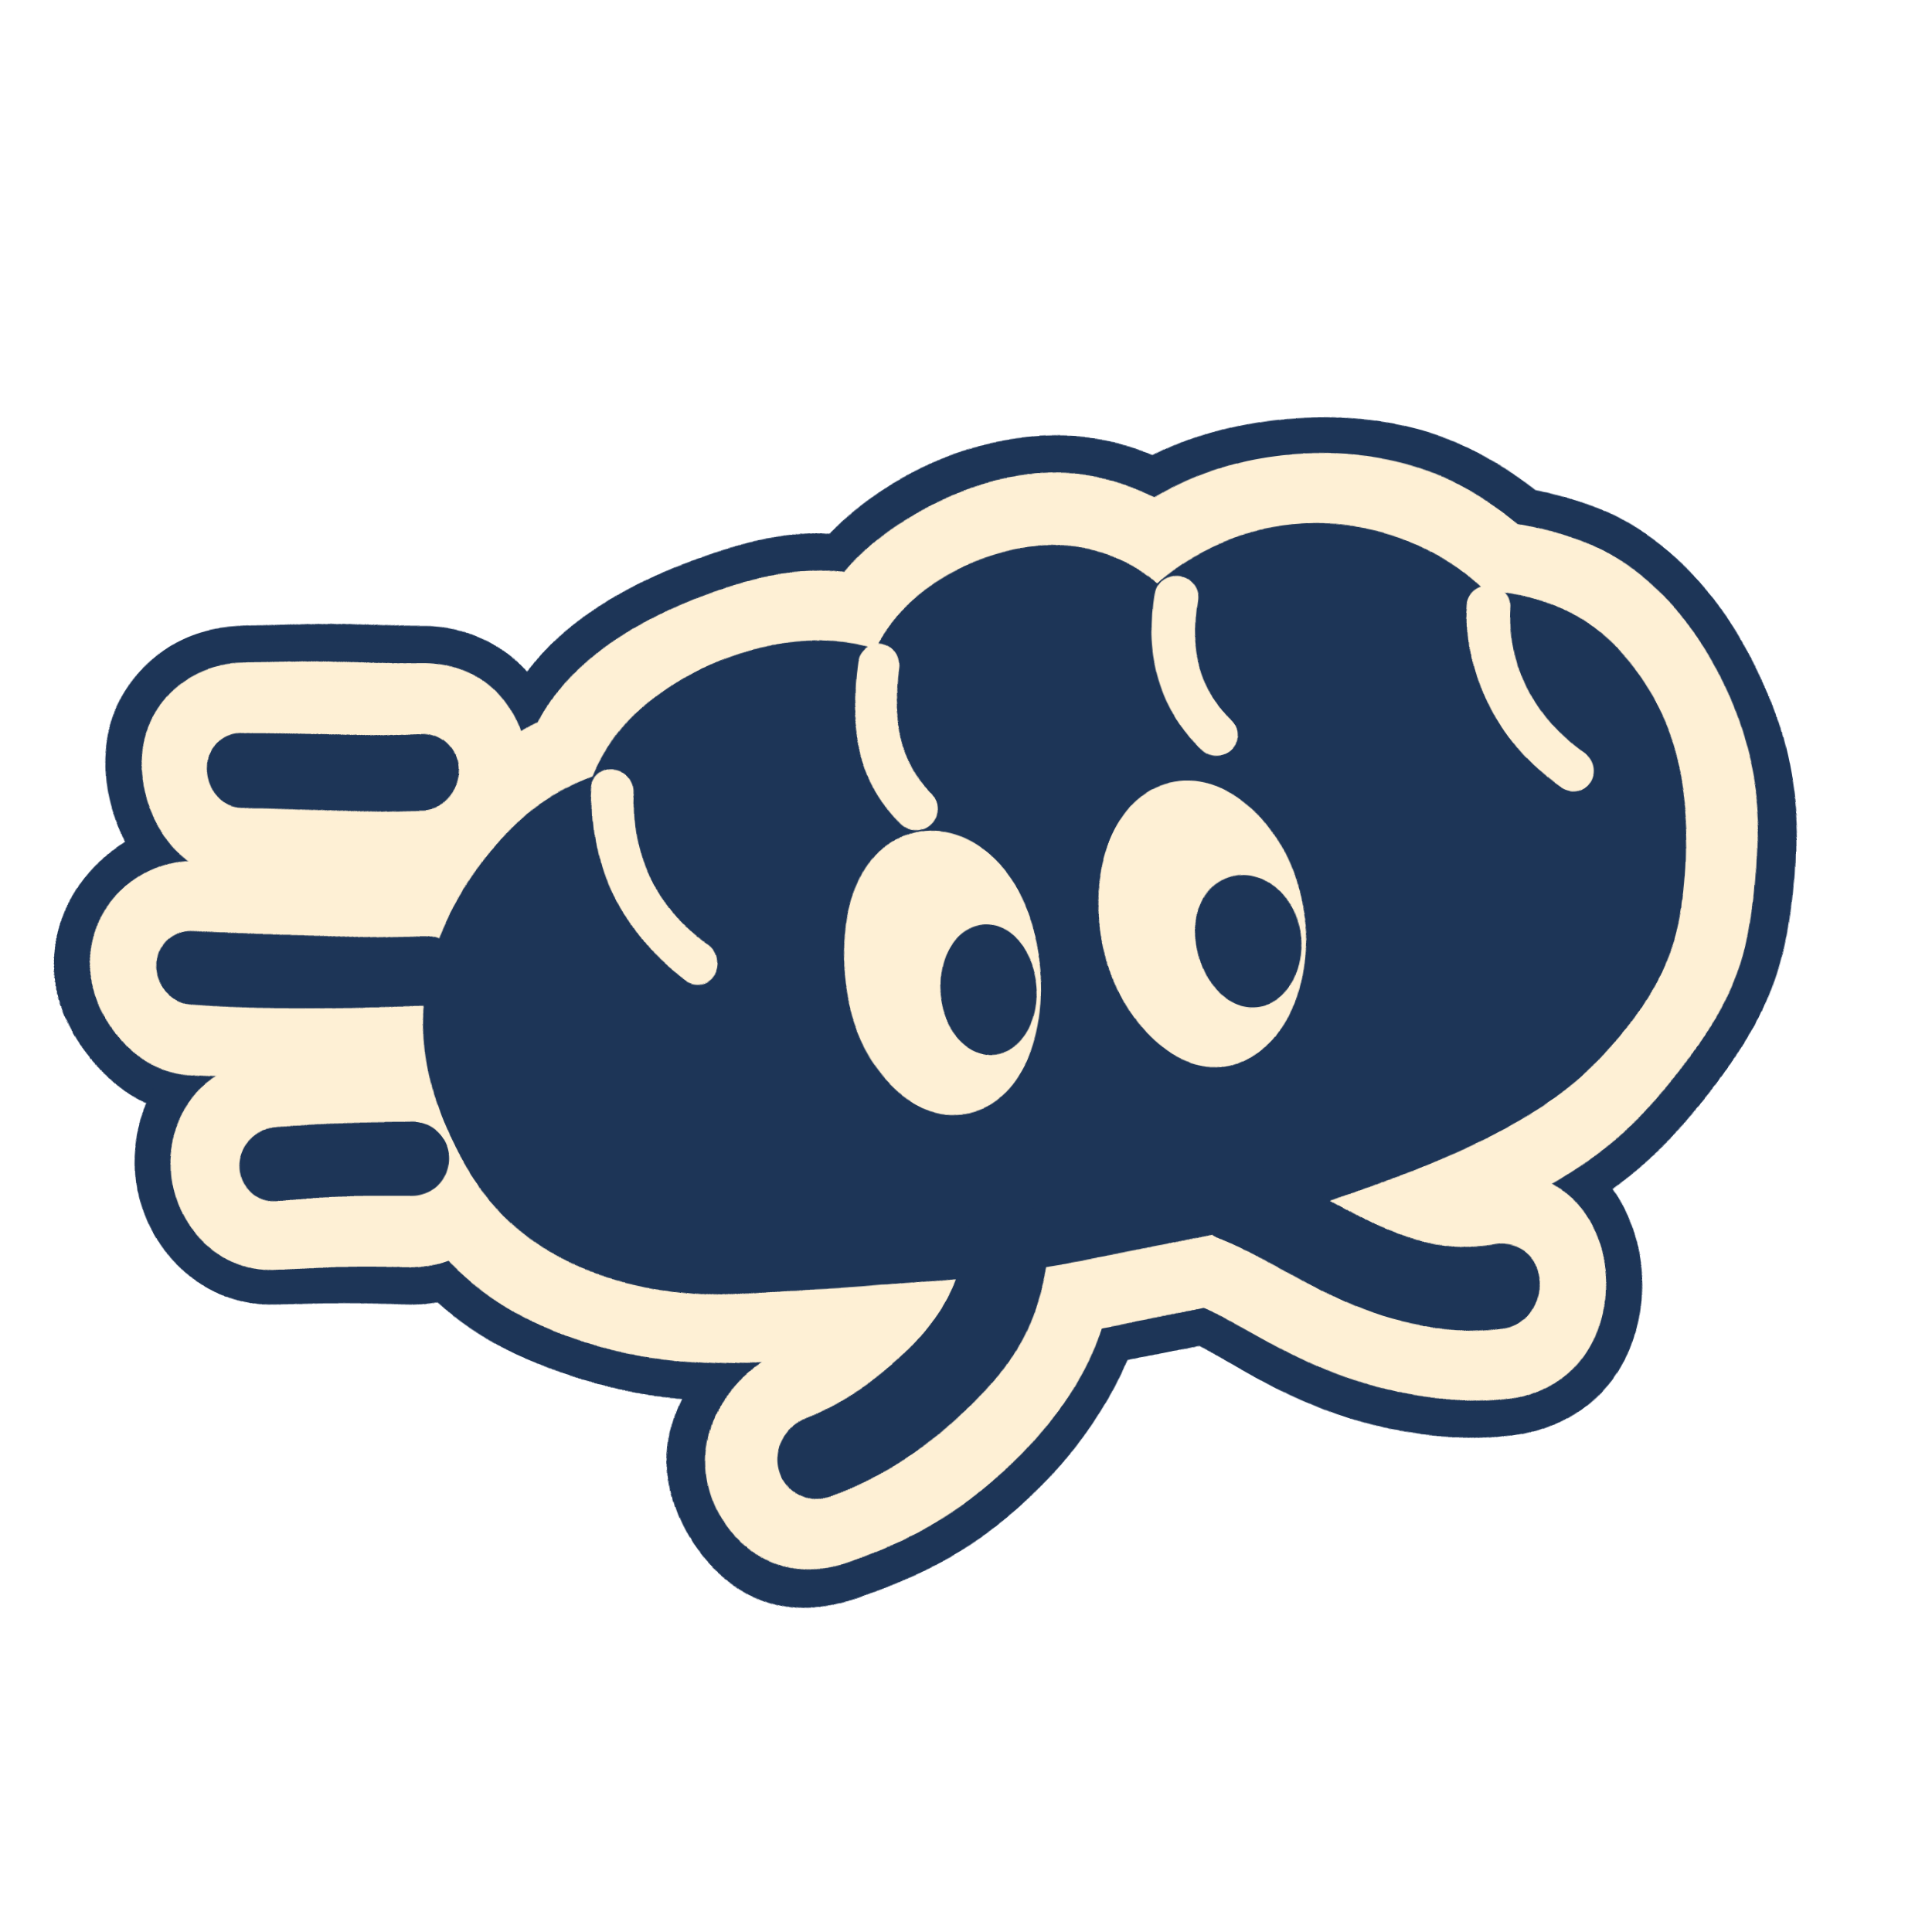
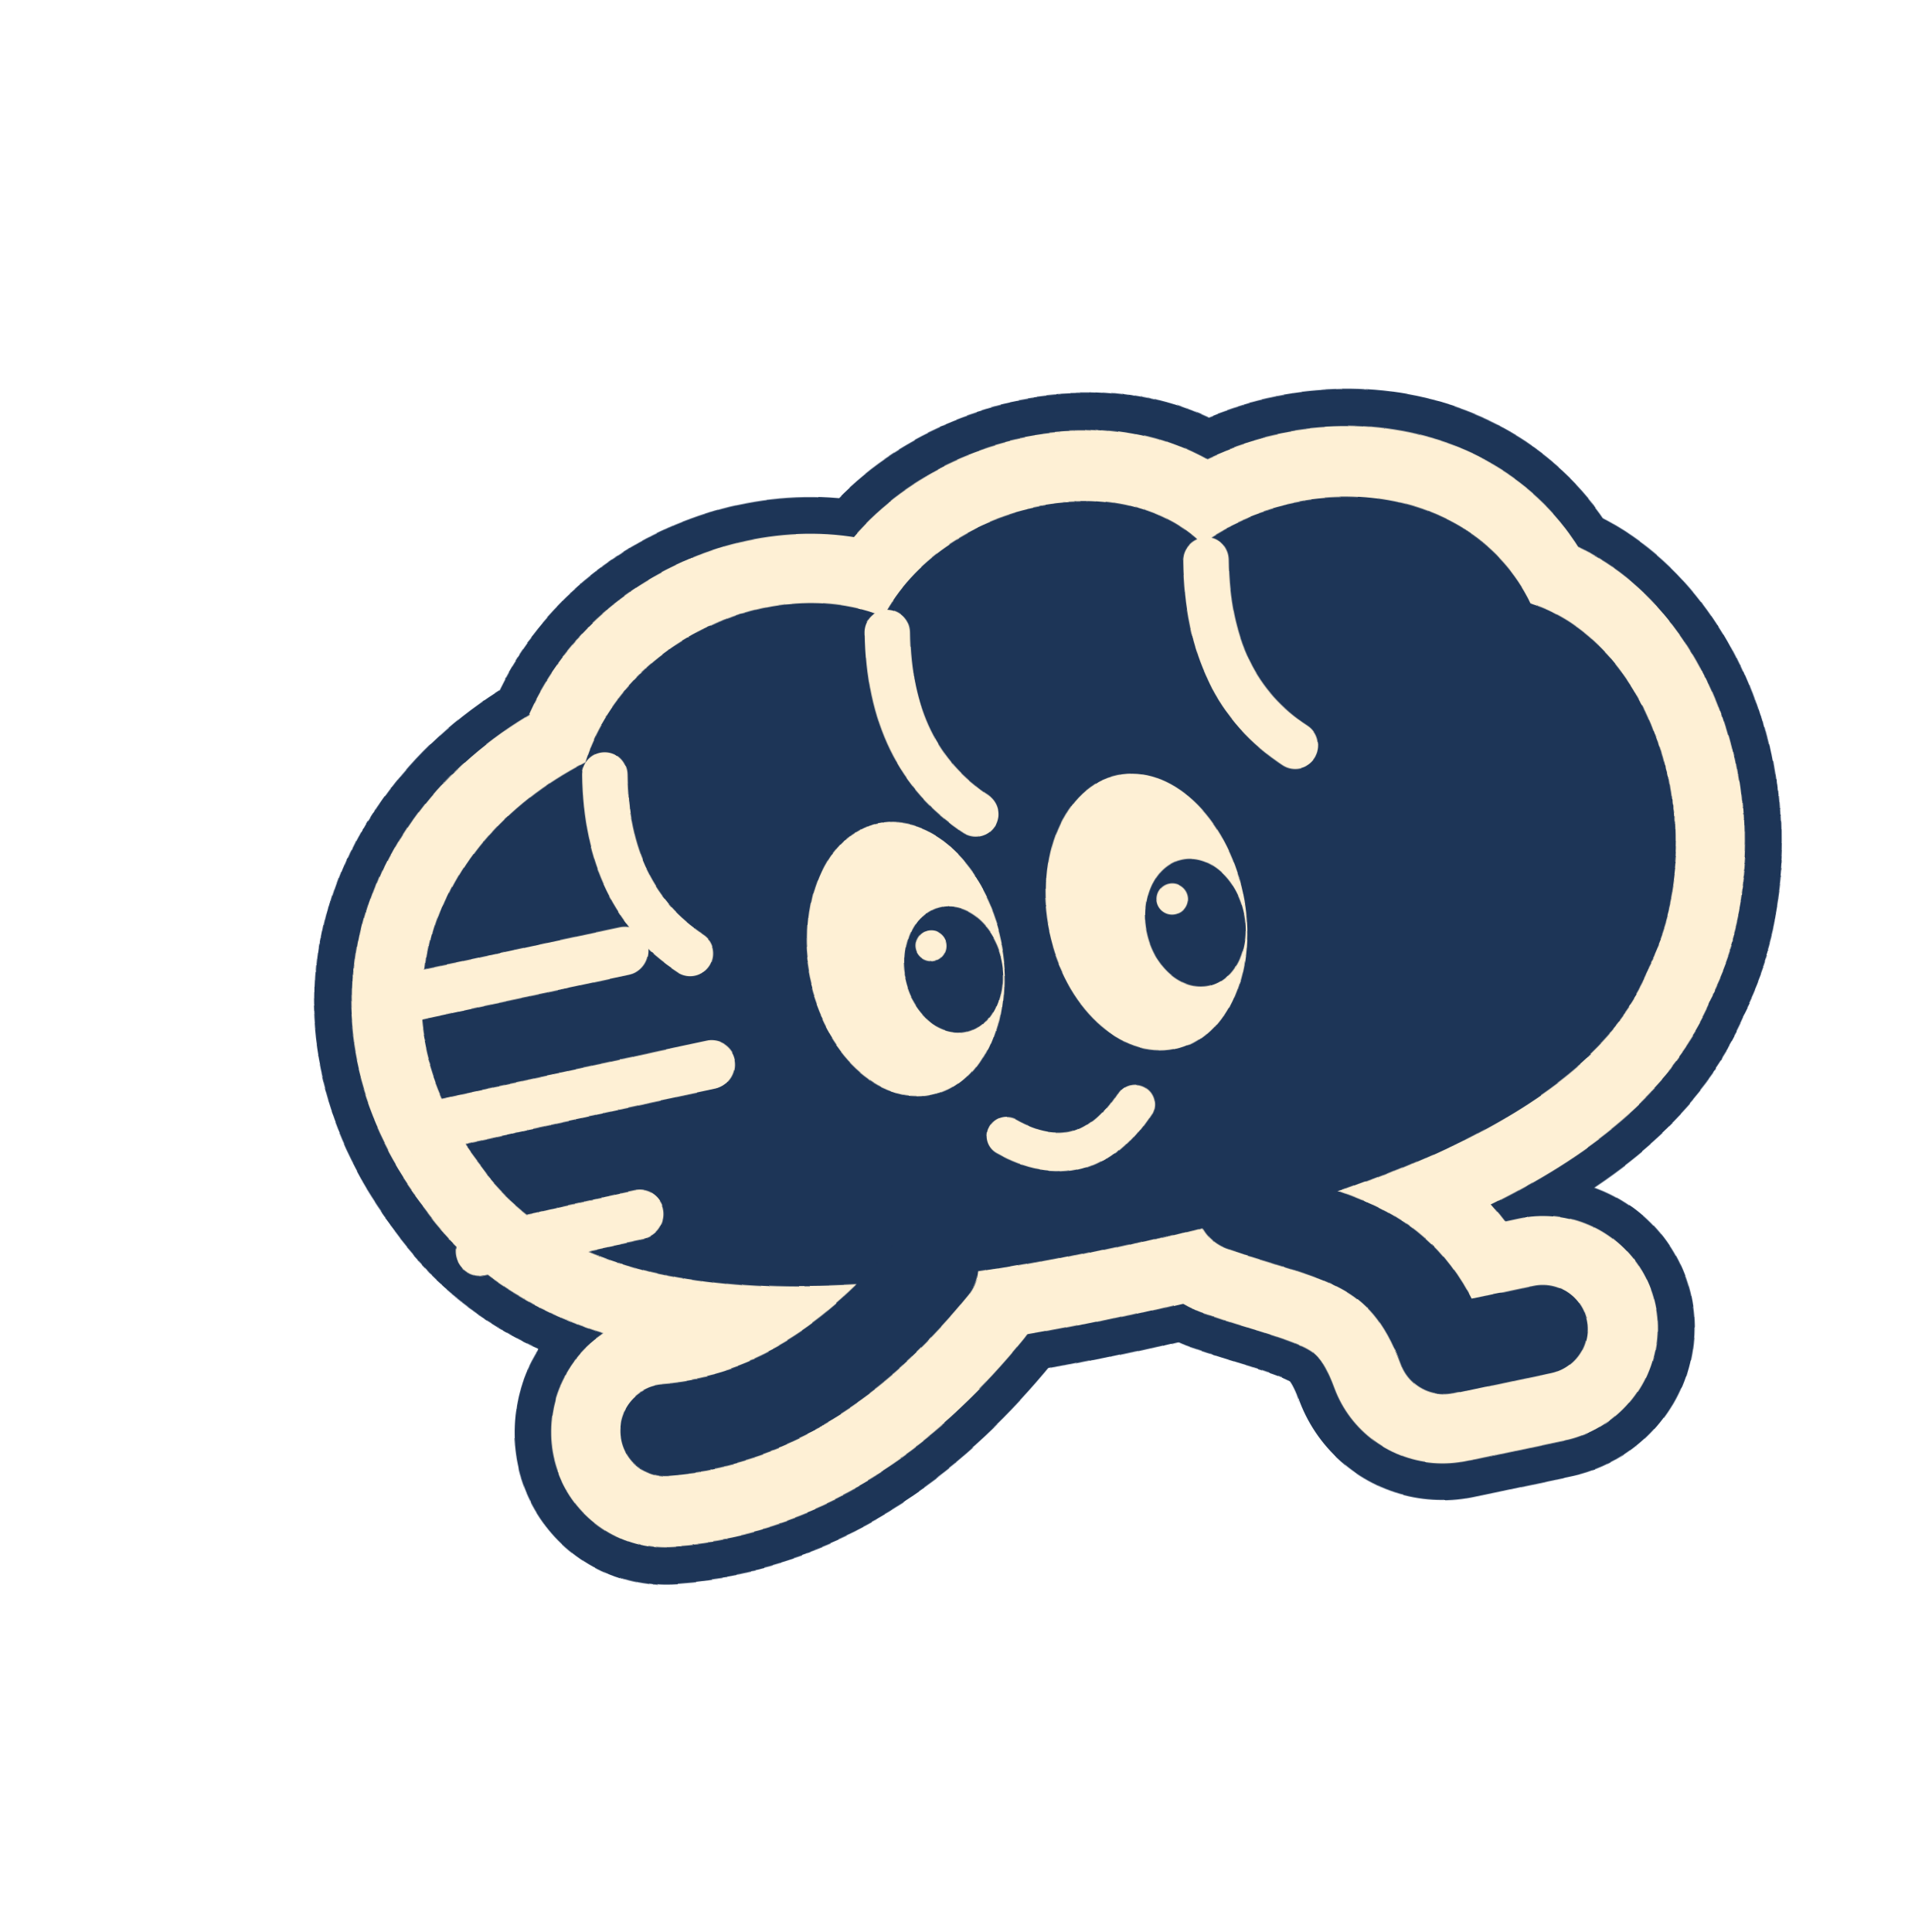
<svg xmlns="http://www.w3.org/2000/svg" viewBox="-9 -9 118 118">
  <defs>
-     <filter id="rough" filterUnits="userSpaceOnUse" x="-9.0" y="-9.0" width="118.0" height="118.0">
-       <feTurbulence type="fractalNoise" baseFrequency="0.045" numOctaves="2" seed="7" />
-       <feDisplacementMap in="SourceGraphic" scale="1.8" xChannelSelector="R" yChannelSelector="G" />
+     <filter id="rough" filterUnits="userSpaceOnUse" x="-9" y="-9" width="118" height="118">
+       <feTurbulence type="fractalNoise" baseFrequency="0.022" numOctaves="1" seed="7" />
+       <feDisplacementMap in="SourceGraphic" scale="2" xChannelSelector="R" yChannelSelector="G" />
    </filter>
  </defs>
  <g filter="url(#rough)" stroke-linecap="round" stroke-linejoin="round">
-     <path transform="translate(3 -2) rotate(-10 52 48)" d="M14 58C10 48 16 38 26 36C30 30 38 28 44 31C48 26 58 25 62 30C68 26 78 28 82 34C90 36 94 46 90 56C86 66 72 70 52 70C32 70 18 68 14 58Z" fill="#1D3557" stroke="#1D3557" stroke-width="13.00" />
-     <path transform="translate(3 -2) rotate(-10 52 48)" d="M46 68c-2 6-7 10-14 11" fill="none" stroke="#1D3557" stroke-width="18.00" />
-     <path transform="translate(3 -2) rotate(-10 52 48)" d="M60 68c5 3 8 8 15 8" fill="none" stroke="#1D3557" stroke-width="18.00" />
-     <path d="M6 38h11" fill="none" stroke="#1D3557" stroke-width="17.50" />
-     <path d="M3 50h14" fill="none" stroke="#1D3557" stroke-width="17.50" />
-     <path d="M8 62h8" fill="none" stroke="#1D3557" stroke-width="17.50" />
-     <path transform="translate(3 -2) rotate(-10 52 48)" d="M14 58C10 48 16 38 26 36C30 30 38 28 44 31C48 26 58 25 62 30C68 26 78 28 82 34C90 36 94 46 90 56C86 66 72 70 52 70C32 70 18 68 14 58Z" fill="#FEF0D5" stroke="#FEF0D5" stroke-width="8.50" />
-     <path transform="translate(3 -2) rotate(-10 52 48)" d="M46 68c-2 6-7 10-14 11" fill="none" stroke="#FEF0D5" stroke-width="13.50" />
-     <path transform="translate(3 -2) rotate(-10 52 48)" d="M60 68c5 3 8 8 15 8" fill="none" stroke="#FEF0D5" stroke-width="13.50" />
-     <path d="M6 38h11" fill="none" stroke="#FEF0D5" stroke-width="13.00" />
-     <path d="M3 50h14" fill="none" stroke="#FEF0D5" stroke-width="13.00" />
-     <path d="M8 62h8" fill="none" stroke="#FEF0D5" stroke-width="13.00" />
-     <path transform="translate(3 -2) rotate(-10 52 48)" d="M14 58C10 48 16 38 26 36C30 30 38 28 44 31C48 26 58 25 62 30C68 26 78 28 82 34C90 36 94 46 90 56C86 66 72 70 52 70C32 70 18 68 14 58Z" fill="#1D3557" />
-     <path transform="translate(3 -2) rotate(-10 52 48)" d="M46 68c-2 6-7 10-14 11" fill="none" stroke="#1D3557" stroke-width="5.00" />
-     <path transform="translate(3 -2) rotate(-10 52 48)" d="M60 68c5 3 8 8 15 8" fill="none" stroke="#1D3557" stroke-width="5.00" />
-     <path d="M6 38h11" fill="none" stroke="#1D3557" stroke-width="4.50" />
-     <path d="M3 50h14" fill="none" stroke="#1D3557" stroke-width="4.50" />
-     <path d="M8 62h8" fill="none" stroke="#1D3557" stroke-width="4.50" />
-     <g transform="translate(3 -2) rotate(-10 52 48)">
-       <g fill="none" stroke="#FEF0D5" stroke-width="2.6">
-         <path d="M27 37C26 41 27 45 30 48" />
-         <path d="M44 32C43 35 43 38 45 41" />
-         <path d="M63 31C62 34 62 37 64 40" />
-         <path d="M82 35C81 39 82 43 85 46" />
+     <path transform="translate(2 -1) rotate(-12 52 48)" d="M16 56C11 46 16 36 27 33C31 26 41 24 47 28C52 22 63 22 67 28C74 25 84 28 86 36C93 40 94 52 88 59C83 66 70 69 51 69C33 69 20 65 16 56Z" fill="#1D3557" stroke="#1D3557" stroke-width="13.00" />
+     <path transform="translate(2 -1) rotate(-12 52 48)" d="M42 68C37 72 31 75 24 74" fill="none" stroke="#1D3557" stroke-width="18.50" />
+     <path transform="translate(2 -1) rotate(-12 52 48)" d="M61 68C66 71 70 72 71 79h6" fill="none" stroke="#1D3557" stroke-width="18.50" />
+     <path transform="translate(2 -1) rotate(-12 52 48)" d="M16 56C11 46 16 36 27 33C31 26 41 24 47 28C52 22 63 22 67 28C74 25 84 28 86 36C93 40 94 52 88 59C83 66 70 69 51 69C33 69 20 65 16 56Z" fill="#FEF0D5" stroke="#FEF0D5" stroke-width="8.50" />
+     <path transform="translate(2 -1) rotate(-12 52 48)" d="M42 68C37 72 31 75 24 74" fill="none" stroke="#FEF0D5" stroke-width="14.00" />
+     <path transform="translate(2 -1) rotate(-12 52 48)" d="M61 68C66 71 70 72 71 79h6" fill="none" stroke="#FEF0D5" stroke-width="14.00" />
+     <path transform="translate(2 -1) rotate(-12 52 48)" d="M16 56C11 46 16 36 27 33C31 26 41 24 47 28C52 22 63 22 67 28C74 25 84 28 86 36C93 40 94 52 88 59C83 66 70 69 51 69C33 69 20 65 16 56Z" fill="#1D3557" />
+     <path transform="translate(2 -1) rotate(-12 52 48)" d="M42 68C37 72 31 75 24 74" fill="none" stroke="#1D3557" stroke-width="5.50" />
+     <path transform="translate(2 -1) rotate(-12 52 48)" d="M61 68C66 71 70 72 71 79h6" fill="none" stroke="#1D3557" stroke-width="5.50" />
+     <g transform="translate(2 -1) rotate(-12 52 48)">
+       <g fill="none" stroke="#FEF0D5" stroke-width="3">
+         <path d="M12 45h15" />
+         <path d="M12 53h19" />
+         <path d="M15 61h10" />
      </g>
-       <ellipse cx="45" cy="51" rx="6" ry="8.6" fill="#FEF0D5" />
-       <ellipse cx="47.6" cy="52.4" rx="3" ry="3.9" fill="#1D3557" />
-       <ellipse cx="61" cy="51" rx="6" ry="8.6" fill="#FEF0D5" />
-       <ellipse cx="63.6" cy="52.4" rx="3" ry="3.9" fill="#1D3557" />
+       <g fill="none" stroke="#FEF0D5" stroke-width="2.8">
+         <path d="M28 34C27 39 28 43 31 46" />
+         <path d="M47 29C46 34 47 38 50 41" />
+         <path d="M67 29C66 34 67 38 70 41" />
+       </g>
+       <ellipse cx="44" cy="49" rx="6" ry="8.6" fill="#FEF0D5" />
+       <ellipse cx="46.8" cy="50.2" rx="3.00" ry="3.96" fill="#1D3557" />
+       <circle cx="45.72" cy="48.48" r="0.96" fill="#FEF0D5" />
+       <ellipse cx="59" cy="49" rx="6" ry="8.6" fill="#FEF0D5" />
+       <ellipse cx="61.8" cy="50.2" rx="3.00" ry="3.96" fill="#1D3557" />
+       <circle cx="60.72" cy="48.48" r="0.96" fill="#FEF0D5" />
+       <g fill="none" stroke="#FEF0D5" stroke-width="2.4">
+         <path d="M48 61q4 3.5 8 -.5" />
+       </g>
    </g>
  </g>
</svg>
